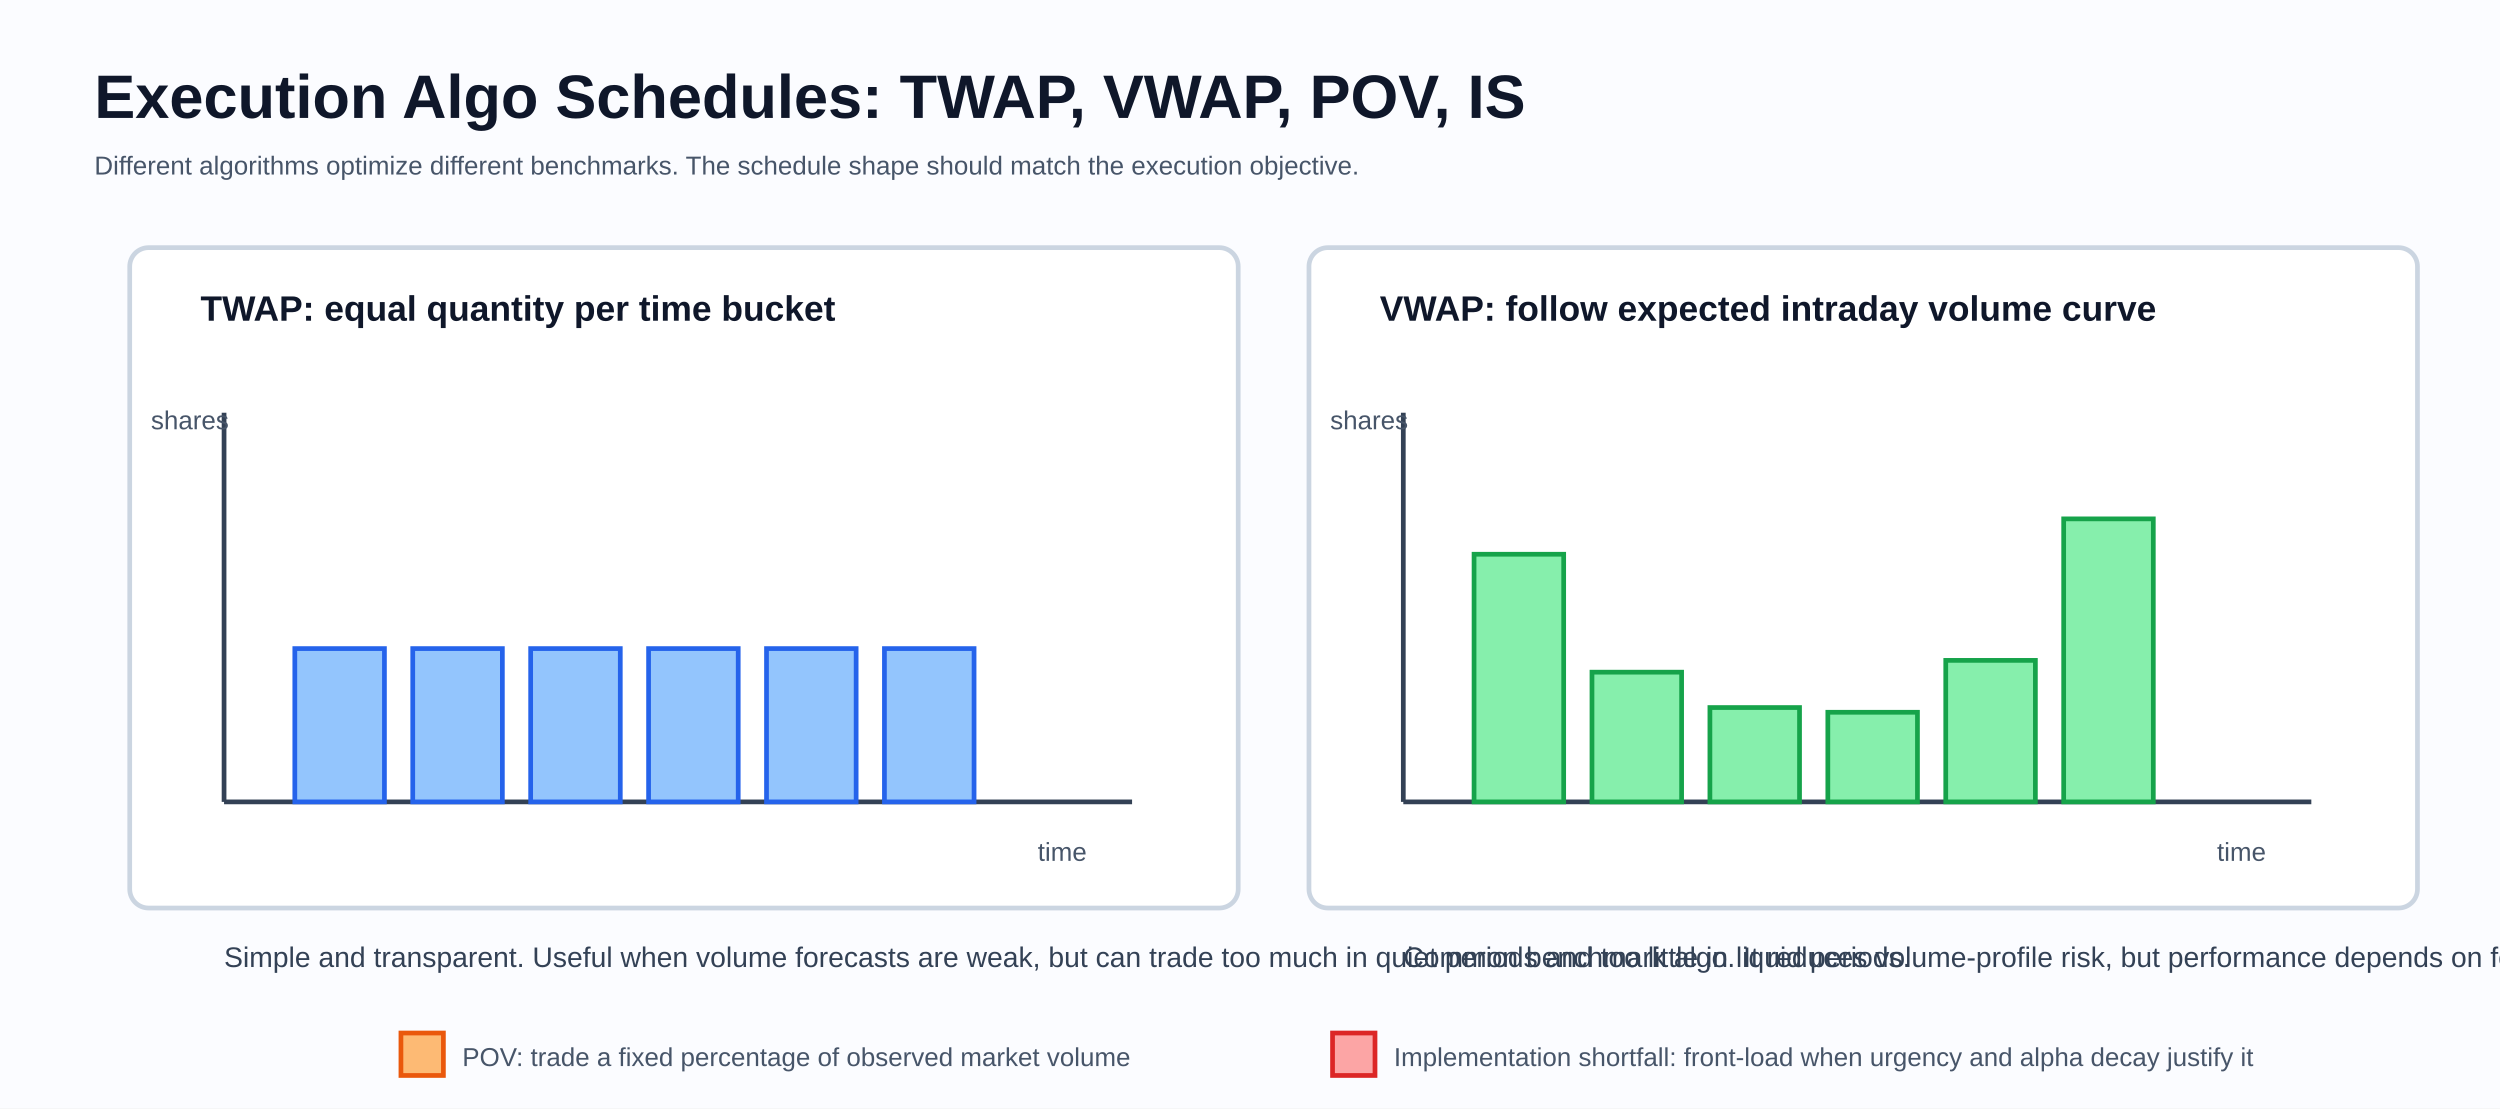
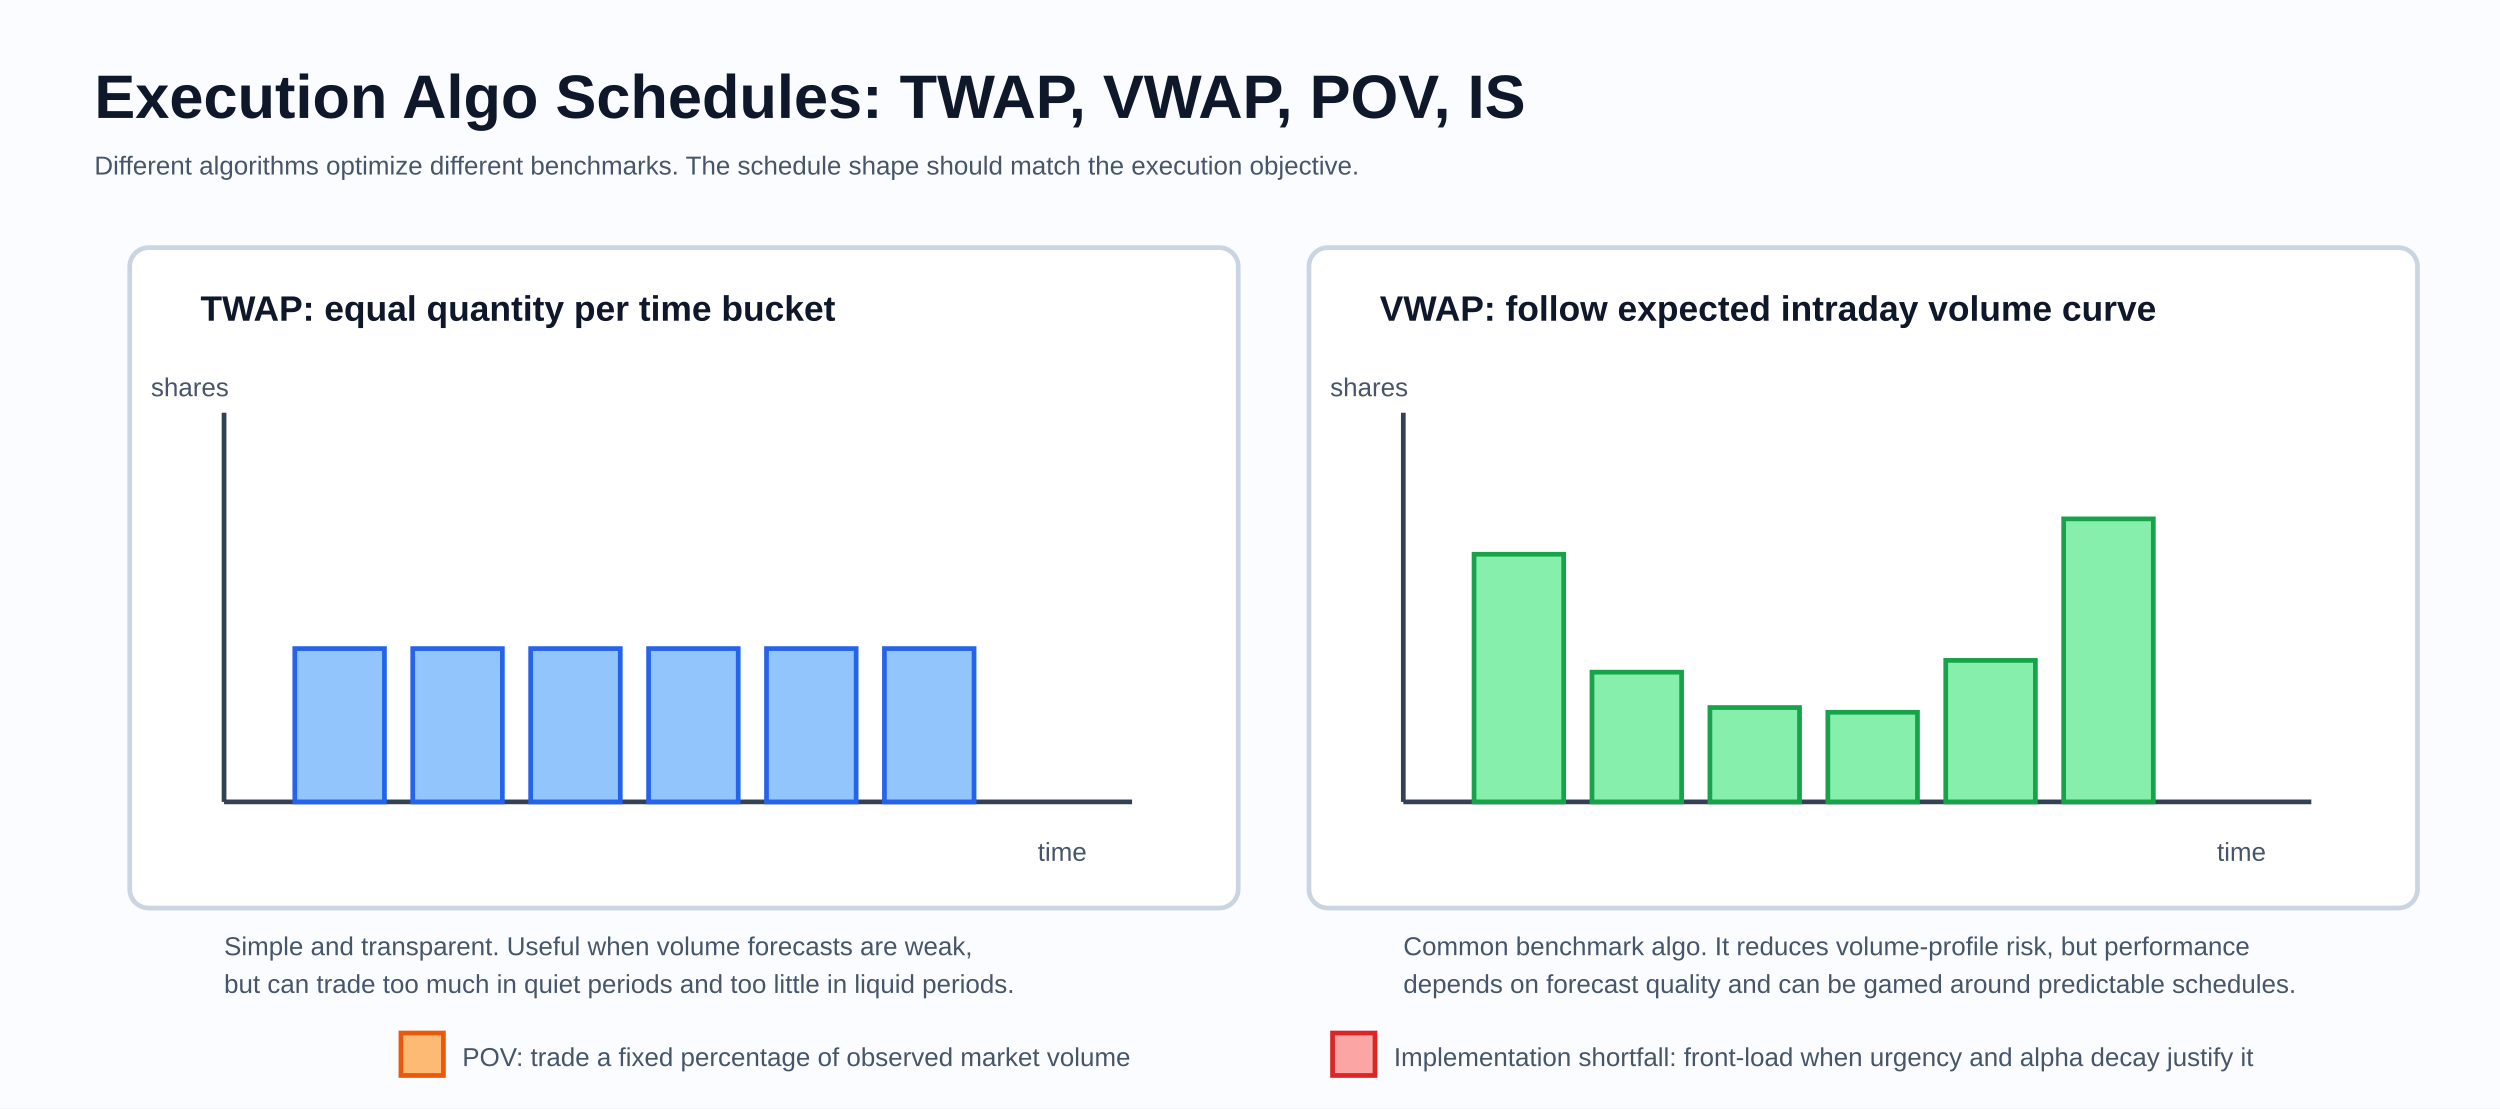
<svg xmlns="http://www.w3.org/2000/svg" width="1060" height="470" viewBox="0 0 1060 470" role="img" aria-labelledby="title desc">
  <defs>
    <style>
      .bg{fill:#fbfcff}.panel{fill:#fff;stroke:#cbd5e1;stroke-width:2}.grid{stroke:#e2e8f0;stroke-width:1}.axis{stroke:#334155;stroke-width:2}.twap{fill:#93c5fd;stroke:#2563eb;stroke-width:2}.vwap{fill:#86efac;stroke:#16a34a;stroke-width:2}.pov{fill:#fdba74;stroke:#ea580c;stroke-width:2}.is{fill:#fca5a5;stroke:#dc2626;stroke-width:2}.title{font:bold 26px Arial,sans-serif;fill:#0f172a}.h{font:bold 15px Arial,sans-serif;fill:#0f172a}.txt{font:12px Arial,sans-serif;fill:#334155}.small{font:11px Arial,sans-serif;fill:#475569}
    </style>
  </defs>
  <rect class="bg" width="1060" height="470" />
  <text class="title" x="40" y="50">Execution Algo Schedules: TWAP, VWAP, POV, IS</text>
  <text class="small" x="40" y="74">Different algorithms optimize different benchmarks. The schedule shape should match the execution objective.</text>
  <rect class="panel" x="55" y="105" width="470" height="280" rx="8" />
  <text class="h" x="85" y="136">TWAP: equal quantity per time bucket</text>
  <line class="axis" x1="95" y1="340" x2="480" y2="340" />
  <line class="axis" x1="95" y1="340" x2="95" y2="175" />
  <text class="small" x="440" y="365">time</text>
-   <text class="small" x="64" y="182">shares</text>
+   <text class="small" x="64" y="168">shares</text>
  <rect class="twap" x="125" y="275" width="38" height="65" />
  <rect class="twap" x="175" y="275" width="38" height="65" />
  <rect class="twap" x="225" y="275" width="38" height="65" />
  <rect class="twap" x="275" y="275" width="38" height="65" />
  <rect class="twap" x="325" y="275" width="38" height="65" />
  <rect class="twap" x="375" y="275" width="38" height="65" />
-   <text class="txt" x="95" y="410">Simple and transparent. Useful when volume forecasts are weak, but can trade too much in quiet periods and too little in liquid periods.</text>
+   <text class="small" x="95" y="405">Simple and transparent. Useful when volume forecasts are weak,</text>
+   <text class="small" x="95" y="421">but can trade too much in quiet periods and too little in liquid periods.</text>
  <rect class="panel" x="555" y="105" width="470" height="280" rx="8" />
  <text class="h" x="585" y="136">VWAP: follow expected intraday volume curve</text>
  <line class="axis" x1="595" y1="340" x2="980" y2="340" />
  <line class="axis" x1="595" y1="340" x2="595" y2="175" />
  <text class="small" x="940" y="365">time</text>
-   <text class="small" x="564" y="182">shares</text>
+   <text class="small" x="564" y="168">shares</text>
  <rect class="vwap" x="625" y="235" width="38" height="105" />
  <rect class="vwap" x="675" y="285" width="38" height="55" />
  <rect class="vwap" x="725" y="300" width="38" height="40" />
  <rect class="vwap" x="775" y="302" width="38" height="38" />
  <rect class="vwap" x="825" y="280" width="38" height="60" />
  <rect class="vwap" x="875" y="220" width="38" height="120" />
-   <text class="txt" x="595" y="410">Common benchmark algo. It reduces volume-profile risk, but performance depends on forecast quality and can be gamed around predictable schedules.</text>
-   <rect class="panel" x="125" y="28" width="0" height="0" />
+   <text class="small" x="595" y="405">Common benchmark algo. It reduces volume-profile risk, but performance</text>
+   <text class="small" x="595" y="421">depends on forecast quality and can be gamed around predictable schedules.</text>
  <rect class="pov" x="170" y="438" width="18" height="18" />
  <text class="small" x="196" y="452">POV: trade a fixed percentage of observed market volume</text>
  <rect class="is" x="565" y="438" width="18" height="18" />
  <text class="small" x="591" y="452">Implementation shortfall: front-load when urgency and alpha decay justify it</text>
</svg>
